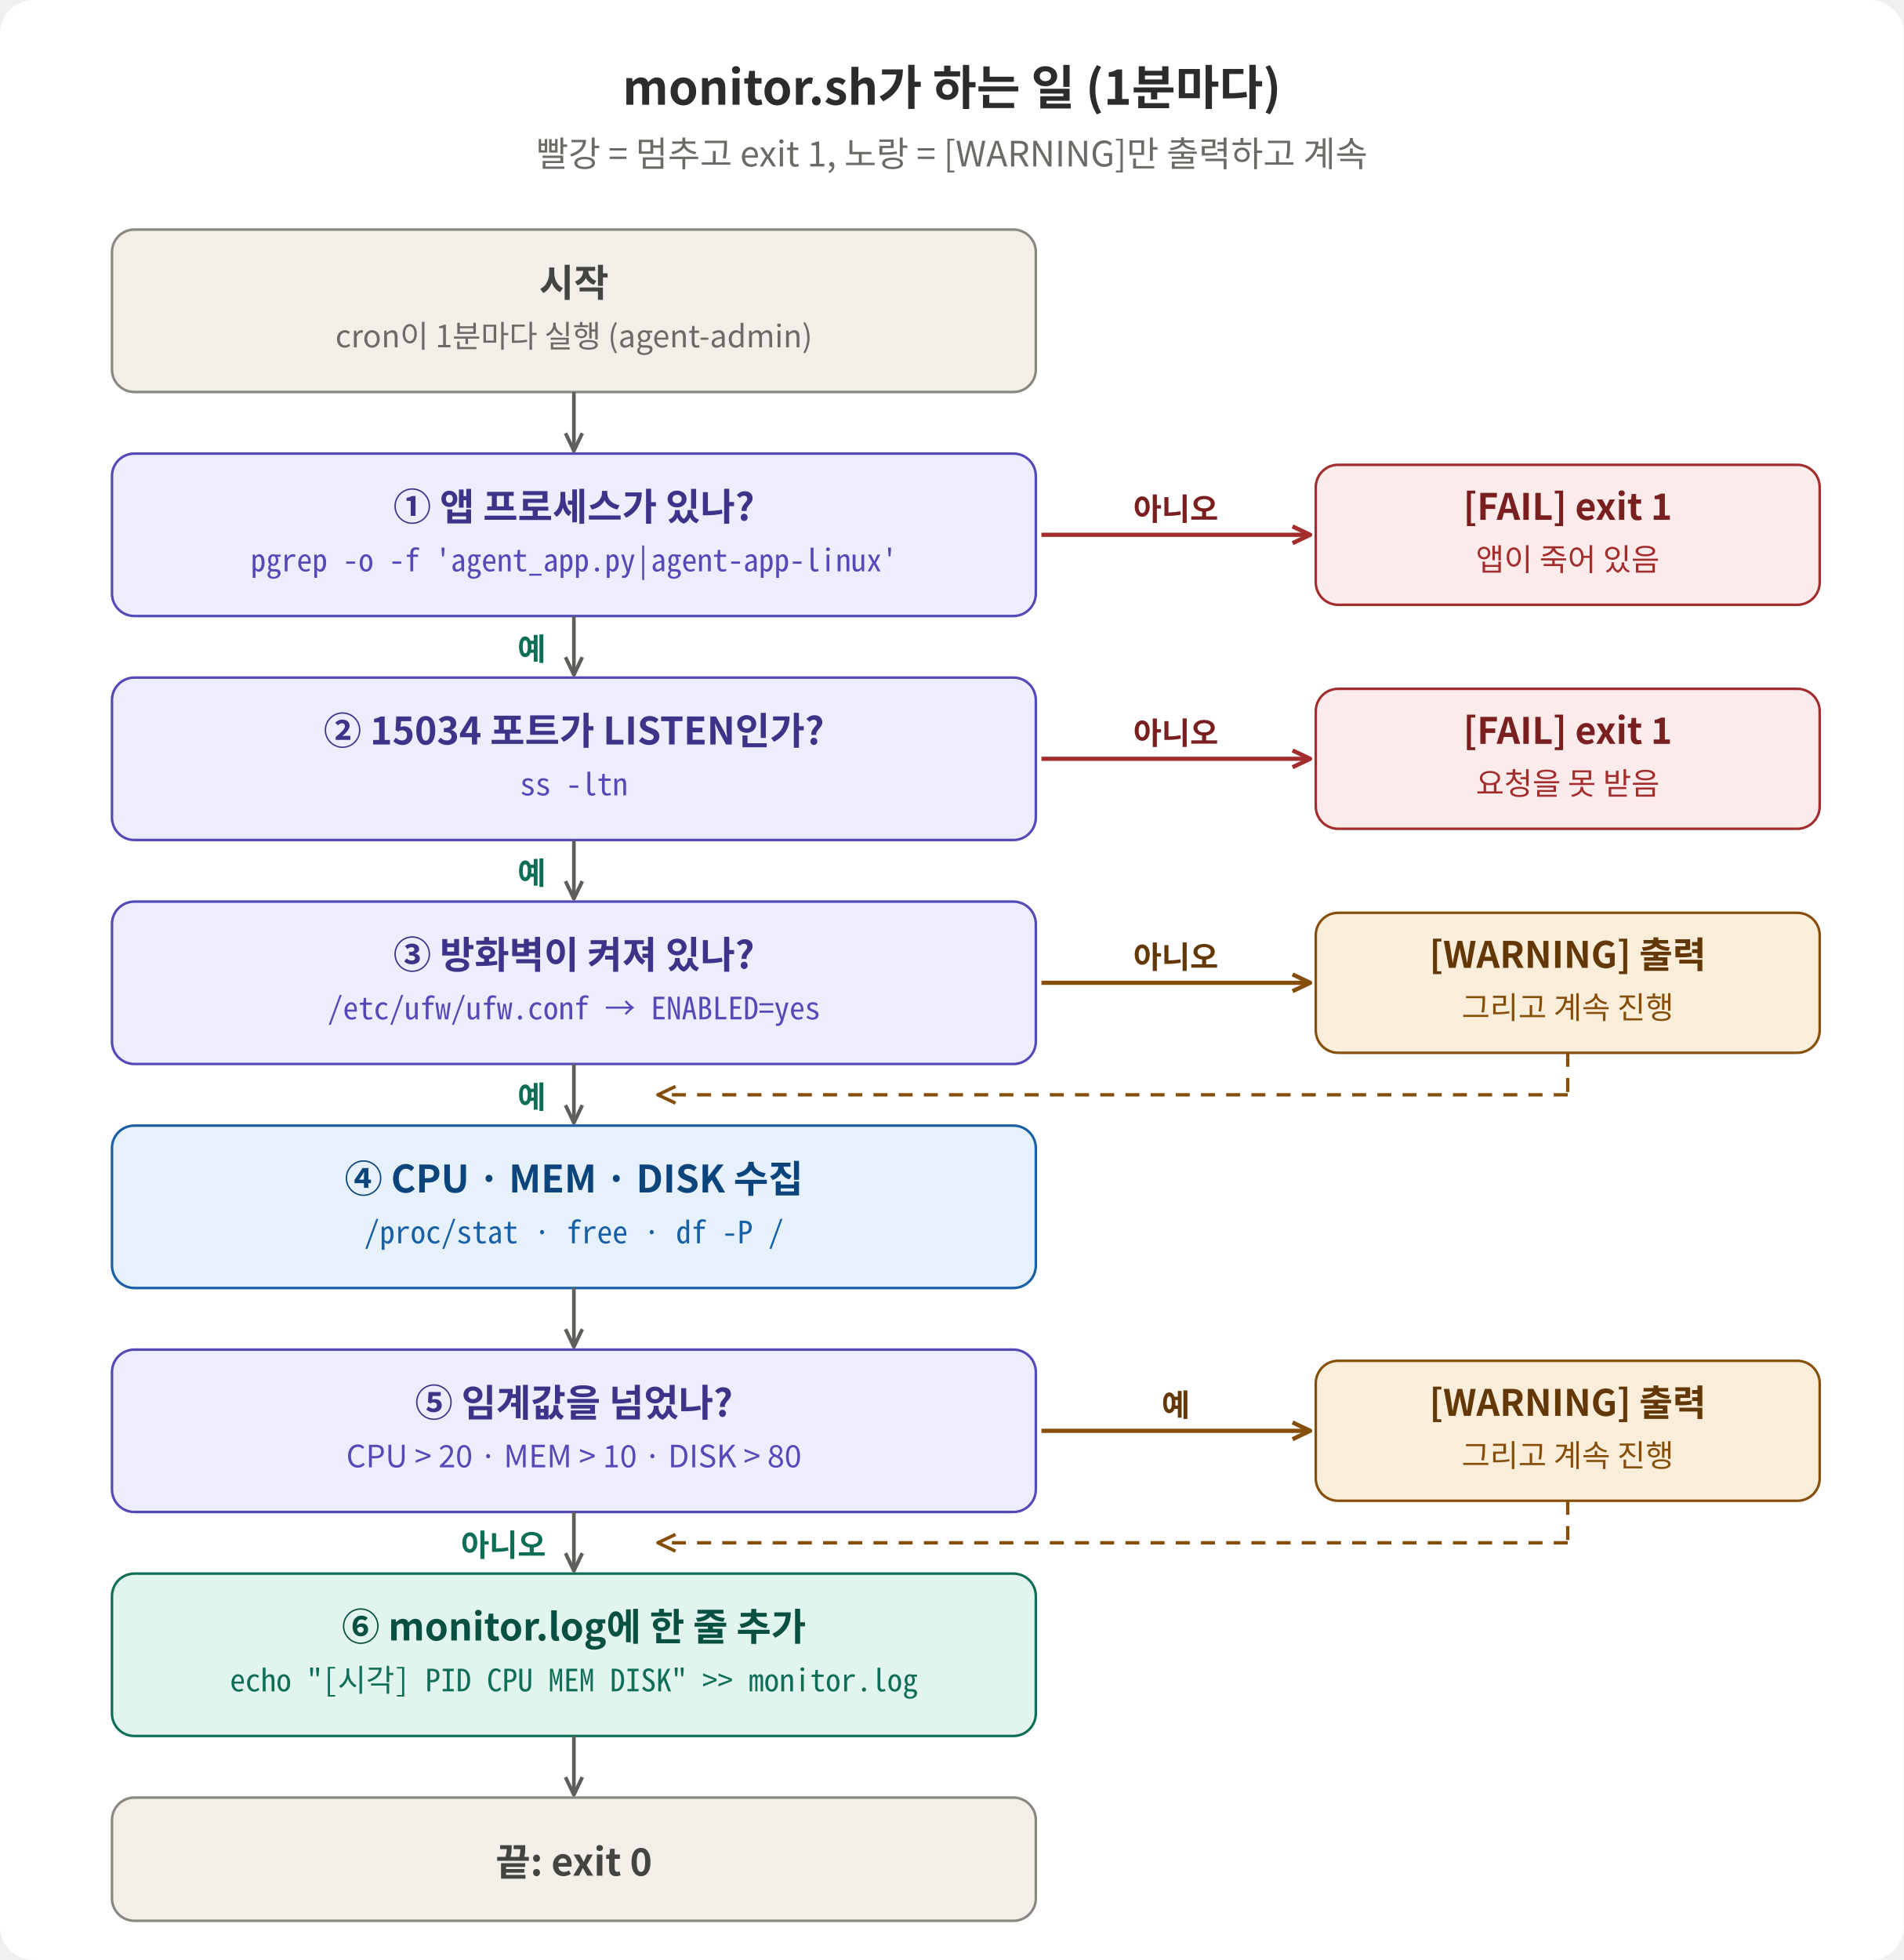
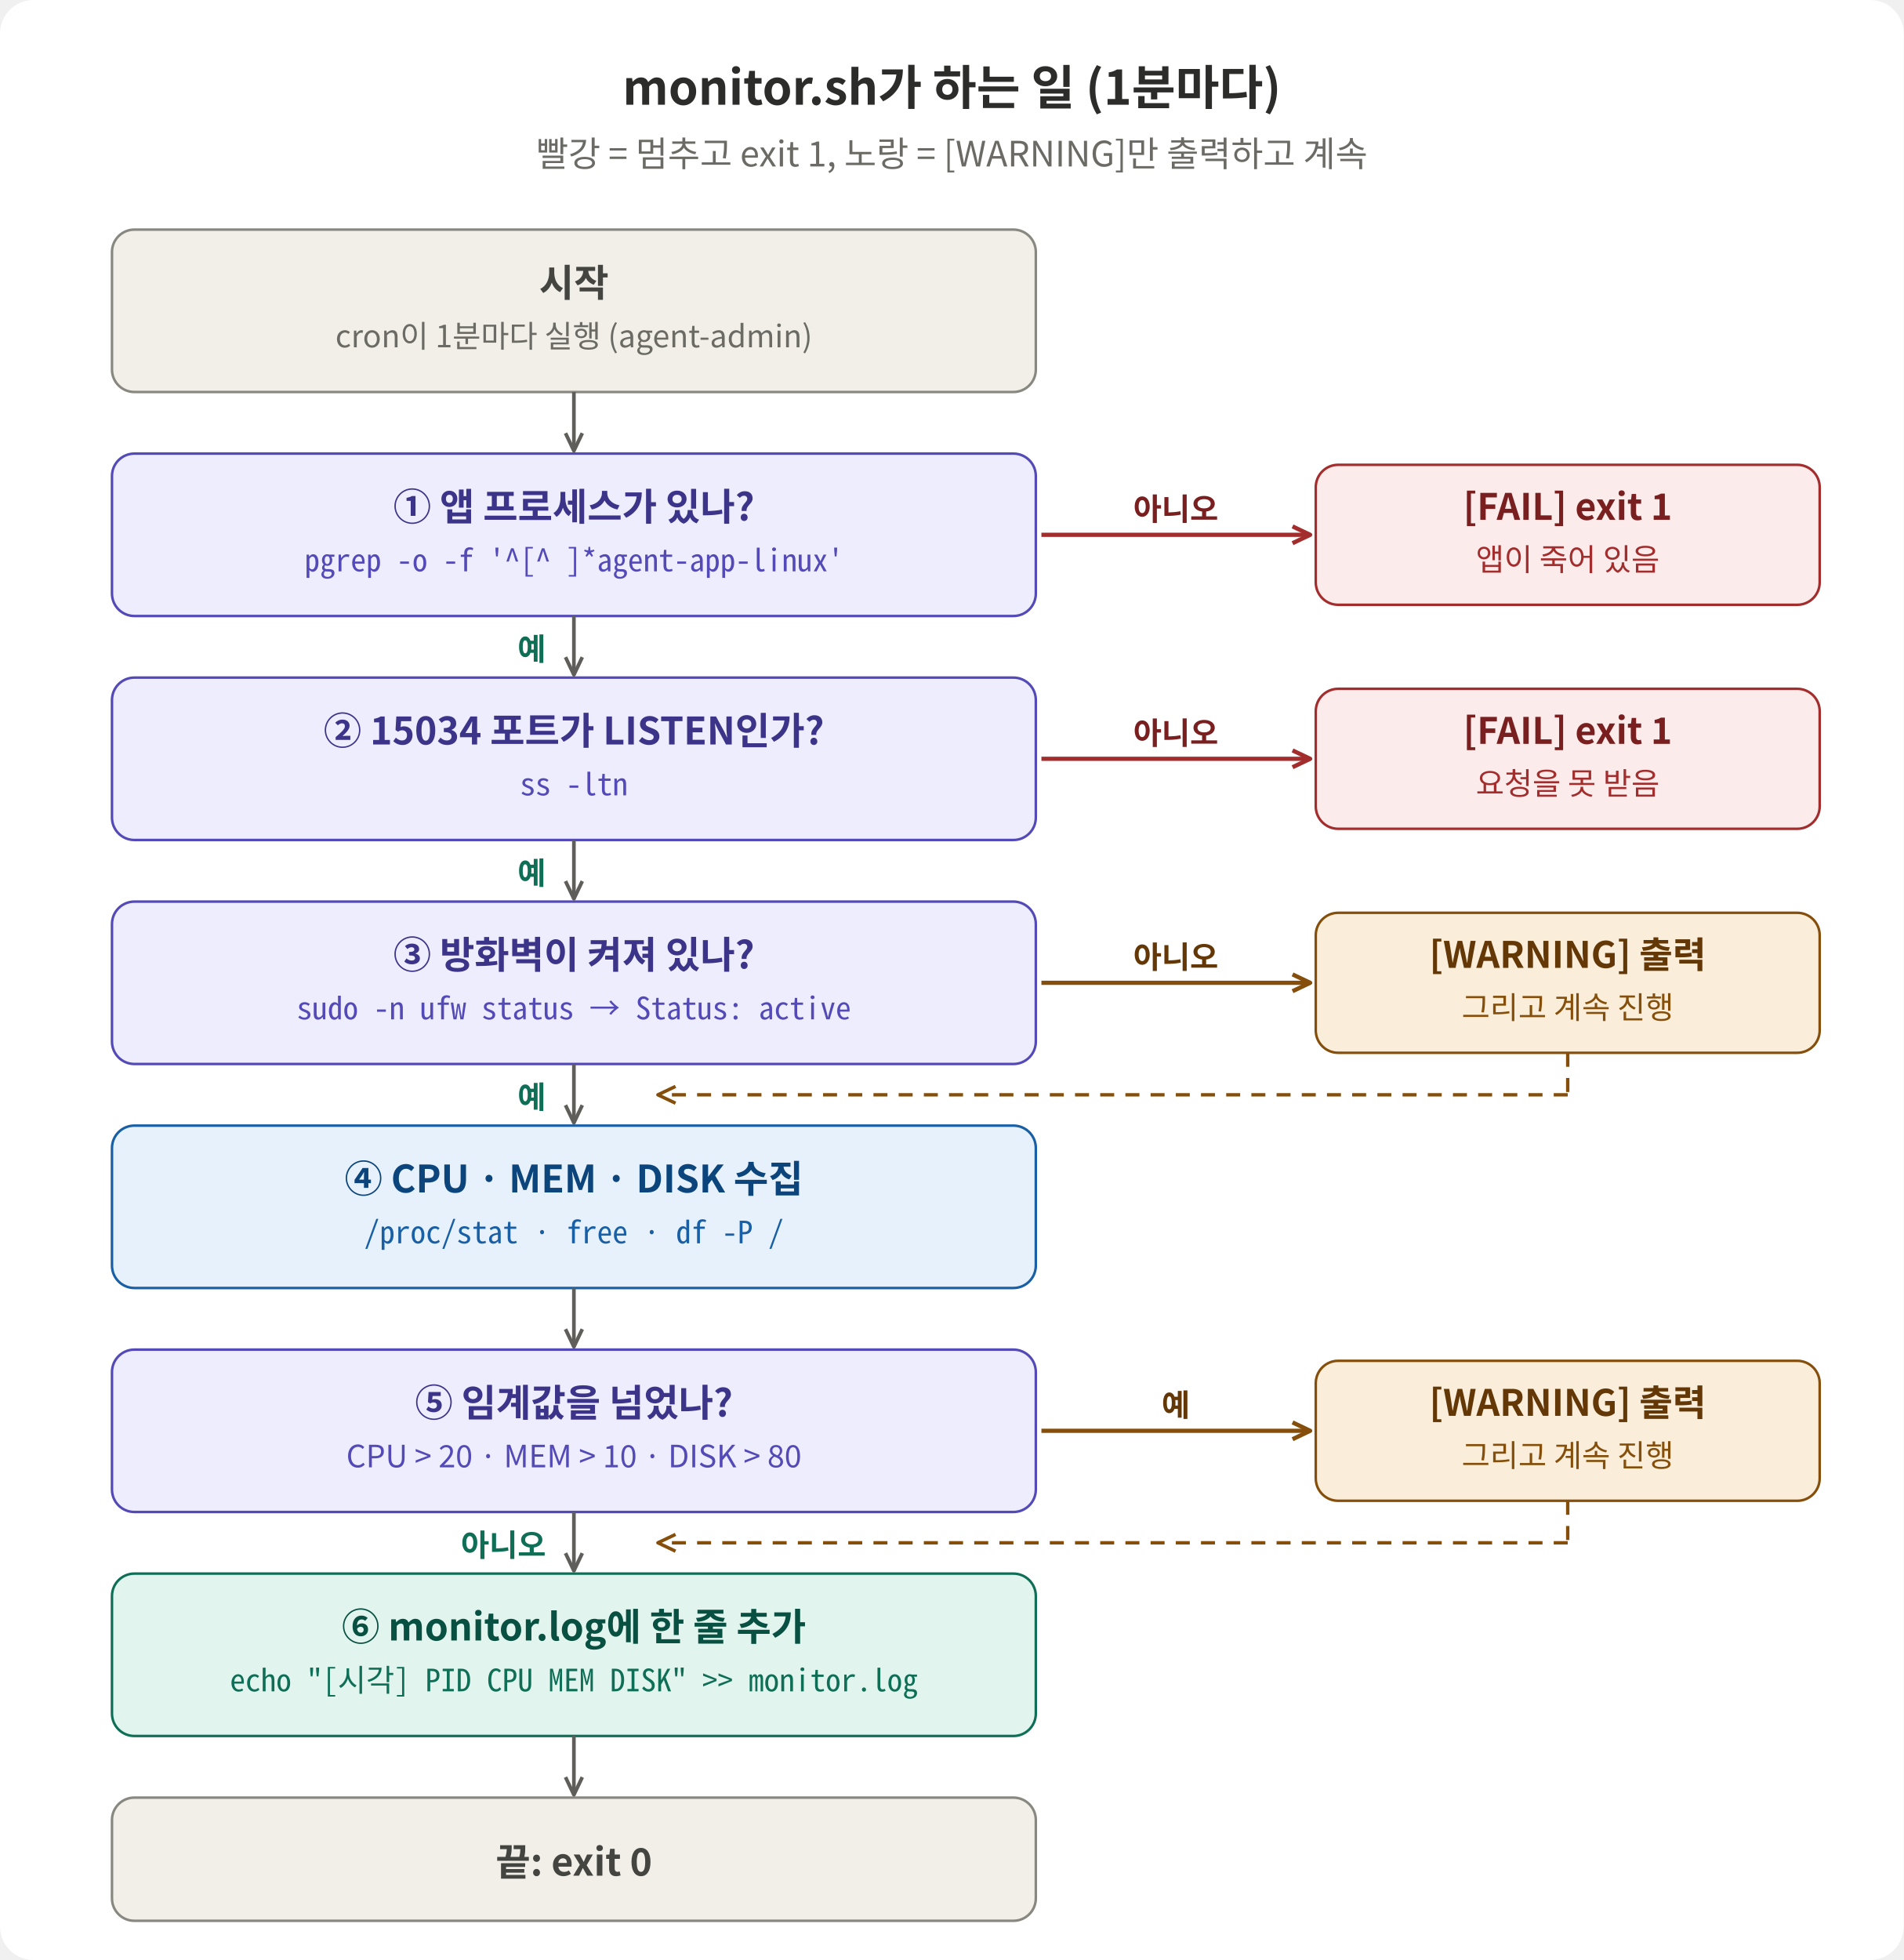
<svg xmlns="http://www.w3.org/2000/svg" width="680" height="700" viewBox="0 0 680 700" font-family="-apple-system, 'Apple SD Gothic Neo', 'Malgun Gothic', 'Noto Sans KR', 'Noto Sans CJK KR', sans-serif" role="img">
  <rect width="680" height="700" fill="#FFFFFF" rx="12" />
  <text x="340.0" y="30" text-anchor="middle" dominant-baseline="central" font-size="17" font-weight="700" fill="#2C2C2A">monitor.sh가 하는 일 (1분마다)</text>
  <text x="340.0" y="54" text-anchor="middle" dominant-baseline="central" font-size="12.5" font-weight="400" fill="#6B6A64">빨강 = 멈추고 exit 1,  노랑 = [WARNING]만 출력하고 계속</text>
  <rect x="40" y="82" width="330" height="58" rx="8" fill="#F1EFE8" stroke="#888780" stroke-width="0.9" />
  <text x="205.0" y="100.0" text-anchor="middle" dominant-baseline="central" font-size="13.5" font-weight="600" fill="#444441">시작</text>
  <text x="205.0" y="119.25" text-anchor="middle" dominant-baseline="central" font-size="11" font-weight="400" fill="#6B6A64">cron이 1분마다 실행 (agent-admin)</text>
  <rect x="40" y="162" width="330" height="58" rx="8" fill="#EEEDFE" stroke="#534AB7" stroke-width="0.9" />
  <text x="205.0" y="180.0" text-anchor="middle" dominant-baseline="central" font-size="13.5" font-weight="600" fill="#3C3489">① 앱 프로세스가 있나?</text>
-   <text x="205.0" y="199.25" text-anchor="middle" dominant-baseline="central" font-size="11" font-weight="400" fill="#534AB7" font-family="'SFMono-Regular', Menlo, Consolas, 'Noto Sans Mono CJK KR', 'Noto Sans CJK KR', monospace">pgrep -o -f 'agent_app.py|agent-app-linux'</text>
+   <text x="205.0" y="199.25" text-anchor="middle" dominant-baseline="central" font-size="11" font-weight="400" fill="#534AB7" font-family="'SFMono-Regular', Menlo, Consolas, 'Noto Sans Mono CJK KR', 'Noto Sans CJK KR', monospace">pgrep -o -f '^[^ ]*agent-app-linux'</text>
  <line x1="205.0" y1="140" x2="205.0" y2="161" stroke="#5F5E5A" stroke-width="1.3" />
  <path d="M202.0 154.7 L205.0 161 L208.0 154.7" fill="none" stroke="#5F5E5A" stroke-width="1.3" stroke-linejoin="round" />
  <rect x="470" y="166" width="180" height="50" rx="8" fill="#FCEBEB" stroke="#A32D2D" stroke-width="0.9" />
  <text x="560.0" y="180.0" text-anchor="middle" dominant-baseline="central" font-size="13" font-weight="600" fill="#791F1F">[FAIL] exit 1</text>
  <text x="560.0" y="199.0" text-anchor="middle" dominant-baseline="central" font-size="11" font-weight="400" fill="#A32D2D">앱이 죽어 있음</text>
  <line x1="372" y1="191.0" x2="468" y2="191.0" stroke="#A32D2D" stroke-width="1.5" />
  <path d="M461.7 194.0 L468 191.0 L461.7 188.0" fill="none" stroke="#A32D2D" stroke-width="1.5" stroke-linejoin="round" />
  <text x="420.0" y="181.0" text-anchor="middle" dominant-baseline="central" font-size="11" font-weight="700" fill="#791F1F">아니오</text>
  <rect x="40" y="242" width="330" height="58" rx="8" fill="#EEEDFE" stroke="#534AB7" stroke-width="0.9" />
  <text x="205.0" y="260.0" text-anchor="middle" dominant-baseline="central" font-size="13.5" font-weight="600" fill="#3C3489">② 15034 포트가 LISTEN인가?</text>
  <text x="205.0" y="279.25" text-anchor="middle" dominant-baseline="central" font-size="11" font-weight="400" fill="#534AB7" font-family="'SFMono-Regular', Menlo, Consolas, 'Noto Sans Mono CJK KR', 'Noto Sans CJK KR', monospace">ss -ltn</text>
  <line x1="205.0" y1="220" x2="205.0" y2="241" stroke="#5F5E5A" stroke-width="1.3" />
  <path d="M202.0 234.7 L205.0 241 L208.0 234.7" fill="none" stroke="#5F5E5A" stroke-width="1.3" stroke-linejoin="round" />
  <text x="195.0" y="231.0" text-anchor="end" dominant-baseline="central" font-size="11" font-weight="700" fill="#0F6E56">예</text>
  <rect x="470" y="246" width="180" height="50" rx="8" fill="#FCEBEB" stroke="#A32D2D" stroke-width="0.9" />
  <text x="560.0" y="260.0" text-anchor="middle" dominant-baseline="central" font-size="13" font-weight="600" fill="#791F1F">[FAIL] exit 1</text>
  <text x="560.0" y="279.0" text-anchor="middle" dominant-baseline="central" font-size="11" font-weight="400" fill="#A32D2D">요청을 못 받음</text>
  <line x1="372" y1="271.0" x2="468" y2="271.0" stroke="#A32D2D" stroke-width="1.5" />
  <path d="M461.7 274.0 L468 271.0 L461.7 268.0" fill="none" stroke="#A32D2D" stroke-width="1.5" stroke-linejoin="round" />
  <text x="420.0" y="261.0" text-anchor="middle" dominant-baseline="central" font-size="11" font-weight="700" fill="#791F1F">아니오</text>
  <rect x="40" y="322" width="330" height="58" rx="8" fill="#EEEDFE" stroke="#534AB7" stroke-width="0.9" />
  <text x="205.0" y="340.0" text-anchor="middle" dominant-baseline="central" font-size="13.5" font-weight="600" fill="#3C3489">③ 방화벽이 켜져 있나?</text>
-   <text x="205.0" y="359.25" text-anchor="middle" dominant-baseline="central" font-size="11" font-weight="400" fill="#534AB7" font-family="'SFMono-Regular', Menlo, Consolas, 'Noto Sans Mono CJK KR', 'Noto Sans CJK KR', monospace">/etc/ufw/ufw.conf → ENABLED=yes</text>
+   <text x="205.0" y="359.25" text-anchor="middle" dominant-baseline="central" font-size="11" font-weight="400" fill="#534AB7" font-family="'SFMono-Regular', Menlo, Consolas, 'Noto Sans Mono CJK KR', 'Noto Sans CJK KR', monospace">sudo -n ufw status → Status: active</text>
  <line x1="205.0" y1="300" x2="205.0" y2="321" stroke="#5F5E5A" stroke-width="1.3" />
  <path d="M202.0 314.7 L205.0 321 L208.0 314.7" fill="none" stroke="#5F5E5A" stroke-width="1.3" stroke-linejoin="round" />
  <text x="195.0" y="311.0" text-anchor="end" dominant-baseline="central" font-size="11" font-weight="700" fill="#0F6E56">예</text>
  <rect x="470" y="326" width="180" height="50" rx="8" fill="#FAEEDA" stroke="#854F0B" stroke-width="0.9" />
  <text x="560.0" y="340.0" text-anchor="middle" dominant-baseline="central" font-size="13" font-weight="600" fill="#633806">[WARNING] 출력</text>
  <text x="560.0" y="359.0" text-anchor="middle" dominant-baseline="central" font-size="11" font-weight="400" fill="#854F0B">그리고 계속 진행</text>
  <line x1="372" y1="351.0" x2="468" y2="351.0" stroke="#854F0B" stroke-width="1.5" />
  <path d="M461.7 354.0 L468 351.0 L461.7 348.0" fill="none" stroke="#854F0B" stroke-width="1.5" stroke-linejoin="round" />
  <text x="420.0" y="341.0" text-anchor="middle" dominant-baseline="central" font-size="11" font-weight="700" fill="#633806">아니오</text>
  <line x1="560" y1="376" x2="560" y2="391.0" stroke="#854F0B" stroke-width="1.2" stroke-dasharray="5 4" />
  <line x1="560" y1="391.0" x2="235.0" y2="391.0" stroke="#854F0B" stroke-width="1.2" stroke-dasharray="5 4" />
  <path d="M241.3 388.0 L235.0 391.0 L241.3 394.0" fill="none" stroke="#854F0B" stroke-width="1.2" stroke-linejoin="round" />
  <rect x="40" y="402" width="330" height="58" rx="8" fill="#E6F1FB" stroke="#185FA5" stroke-width="0.9" />
  <text x="205.0" y="420.0" text-anchor="middle" dominant-baseline="central" font-size="13.5" font-weight="600" fill="#0C447C">④ CPU · MEM · DISK 수집</text>
  <text x="205.0" y="439.25" text-anchor="middle" dominant-baseline="central" font-size="11" font-weight="400" fill="#185FA5" font-family="'SFMono-Regular', Menlo, Consolas, 'Noto Sans Mono CJK KR', 'Noto Sans CJK KR', monospace">/proc/stat  ·  free  ·  df -P /</text>
  <line x1="205.0" y1="380" x2="205.0" y2="401" stroke="#5F5E5A" stroke-width="1.3" />
  <path d="M202.0 394.7 L205.0 401 L208.0 394.7" fill="none" stroke="#5F5E5A" stroke-width="1.3" stroke-linejoin="round" />
  <text x="195.0" y="391.0" text-anchor="end" dominant-baseline="central" font-size="11" font-weight="700" fill="#0F6E56">예</text>
  <rect x="40" y="482" width="330" height="58" rx="8" fill="#EEEDFE" stroke="#534AB7" stroke-width="0.9" />
  <text x="205.0" y="500.0" text-anchor="middle" dominant-baseline="central" font-size="13.5" font-weight="600" fill="#3C3489">⑤ 임계값을 넘었나?</text>
  <text x="205.0" y="519.25" text-anchor="middle" dominant-baseline="central" font-size="11" font-weight="400" fill="#534AB7">CPU &gt; 20 · MEM &gt; 10 · DISK &gt; 80</text>
  <line x1="205.0" y1="460" x2="205.0" y2="481" stroke="#5F5E5A" stroke-width="1.3" />
  <path d="M202.0 474.7 L205.0 481 L208.0 474.7" fill="none" stroke="#5F5E5A" stroke-width="1.3" stroke-linejoin="round" />
  <rect x="470" y="486" width="180" height="50" rx="8" fill="#FAEEDA" stroke="#854F0B" stroke-width="0.9" />
  <text x="560.0" y="500.0" text-anchor="middle" dominant-baseline="central" font-size="13" font-weight="600" fill="#633806">[WARNING] 출력</text>
  <text x="560.0" y="519.0" text-anchor="middle" dominant-baseline="central" font-size="11" font-weight="400" fill="#854F0B">그리고 계속 진행</text>
  <line x1="372" y1="511.0" x2="468" y2="511.0" stroke="#854F0B" stroke-width="1.5" />
  <path d="M461.7 514.0 L468 511.0 L461.7 508.0" fill="none" stroke="#854F0B" stroke-width="1.5" stroke-linejoin="round" />
  <text x="420.0" y="501.0" text-anchor="middle" dominant-baseline="central" font-size="11" font-weight="700" fill="#633806">예</text>
  <line x1="560" y1="536" x2="560" y2="551.0" stroke="#854F0B" stroke-width="1.2" stroke-dasharray="5 4" />
  <line x1="560" y1="551.0" x2="235.0" y2="551.0" stroke="#854F0B" stroke-width="1.2" stroke-dasharray="5 4" />
  <path d="M241.3 548.0 L235.0 551.0 L241.3 554.0" fill="none" stroke="#854F0B" stroke-width="1.2" stroke-linejoin="round" />
  <rect x="40" y="562" width="330" height="58" rx="8" fill="#E1F5EE" stroke="#0F6E56" stroke-width="0.9" />
  <text x="205.0" y="580.0" text-anchor="middle" dominant-baseline="central" font-size="13.5" font-weight="600" fill="#085041">⑥ monitor.log에 한 줄 추가</text>
  <text x="205.0" y="599.25" text-anchor="middle" dominant-baseline="central" font-size="11" font-weight="400" fill="#0F6E56" font-family="'SFMono-Regular', Menlo, Consolas, 'Noto Sans Mono CJK KR', 'Noto Sans CJK KR', monospace">echo "[시각] PID CPU MEM DISK" &gt;&gt; monitor.log</text>
  <line x1="205.0" y1="540" x2="205.0" y2="561" stroke="#5F5E5A" stroke-width="1.3" />
  <path d="M202.0 554.7 L205.0 561 L208.0 554.7" fill="none" stroke="#5F5E5A" stroke-width="1.3" stroke-linejoin="round" />
  <text x="195.0" y="551.0" text-anchor="end" dominant-baseline="central" font-size="11" font-weight="700" fill="#0F6E56">아니오</text>
  <rect x="40" y="642" width="330" height="44" rx="8" fill="#F1EFE8" stroke="#888780" stroke-width="0.9" />
  <text x="205.0" y="664.0" text-anchor="middle" dominant-baseline="central" font-size="13.5" font-weight="600" fill="#444441">끝: exit 0</text>
  <line x1="205.0" y1="620" x2="205.0" y2="641" stroke="#5F5E5A" stroke-width="1.3" />
  <path d="M202.0 634.7 L205.0 641 L208.0 634.7" fill="none" stroke="#5F5E5A" stroke-width="1.3" stroke-linejoin="round" />
</svg>
